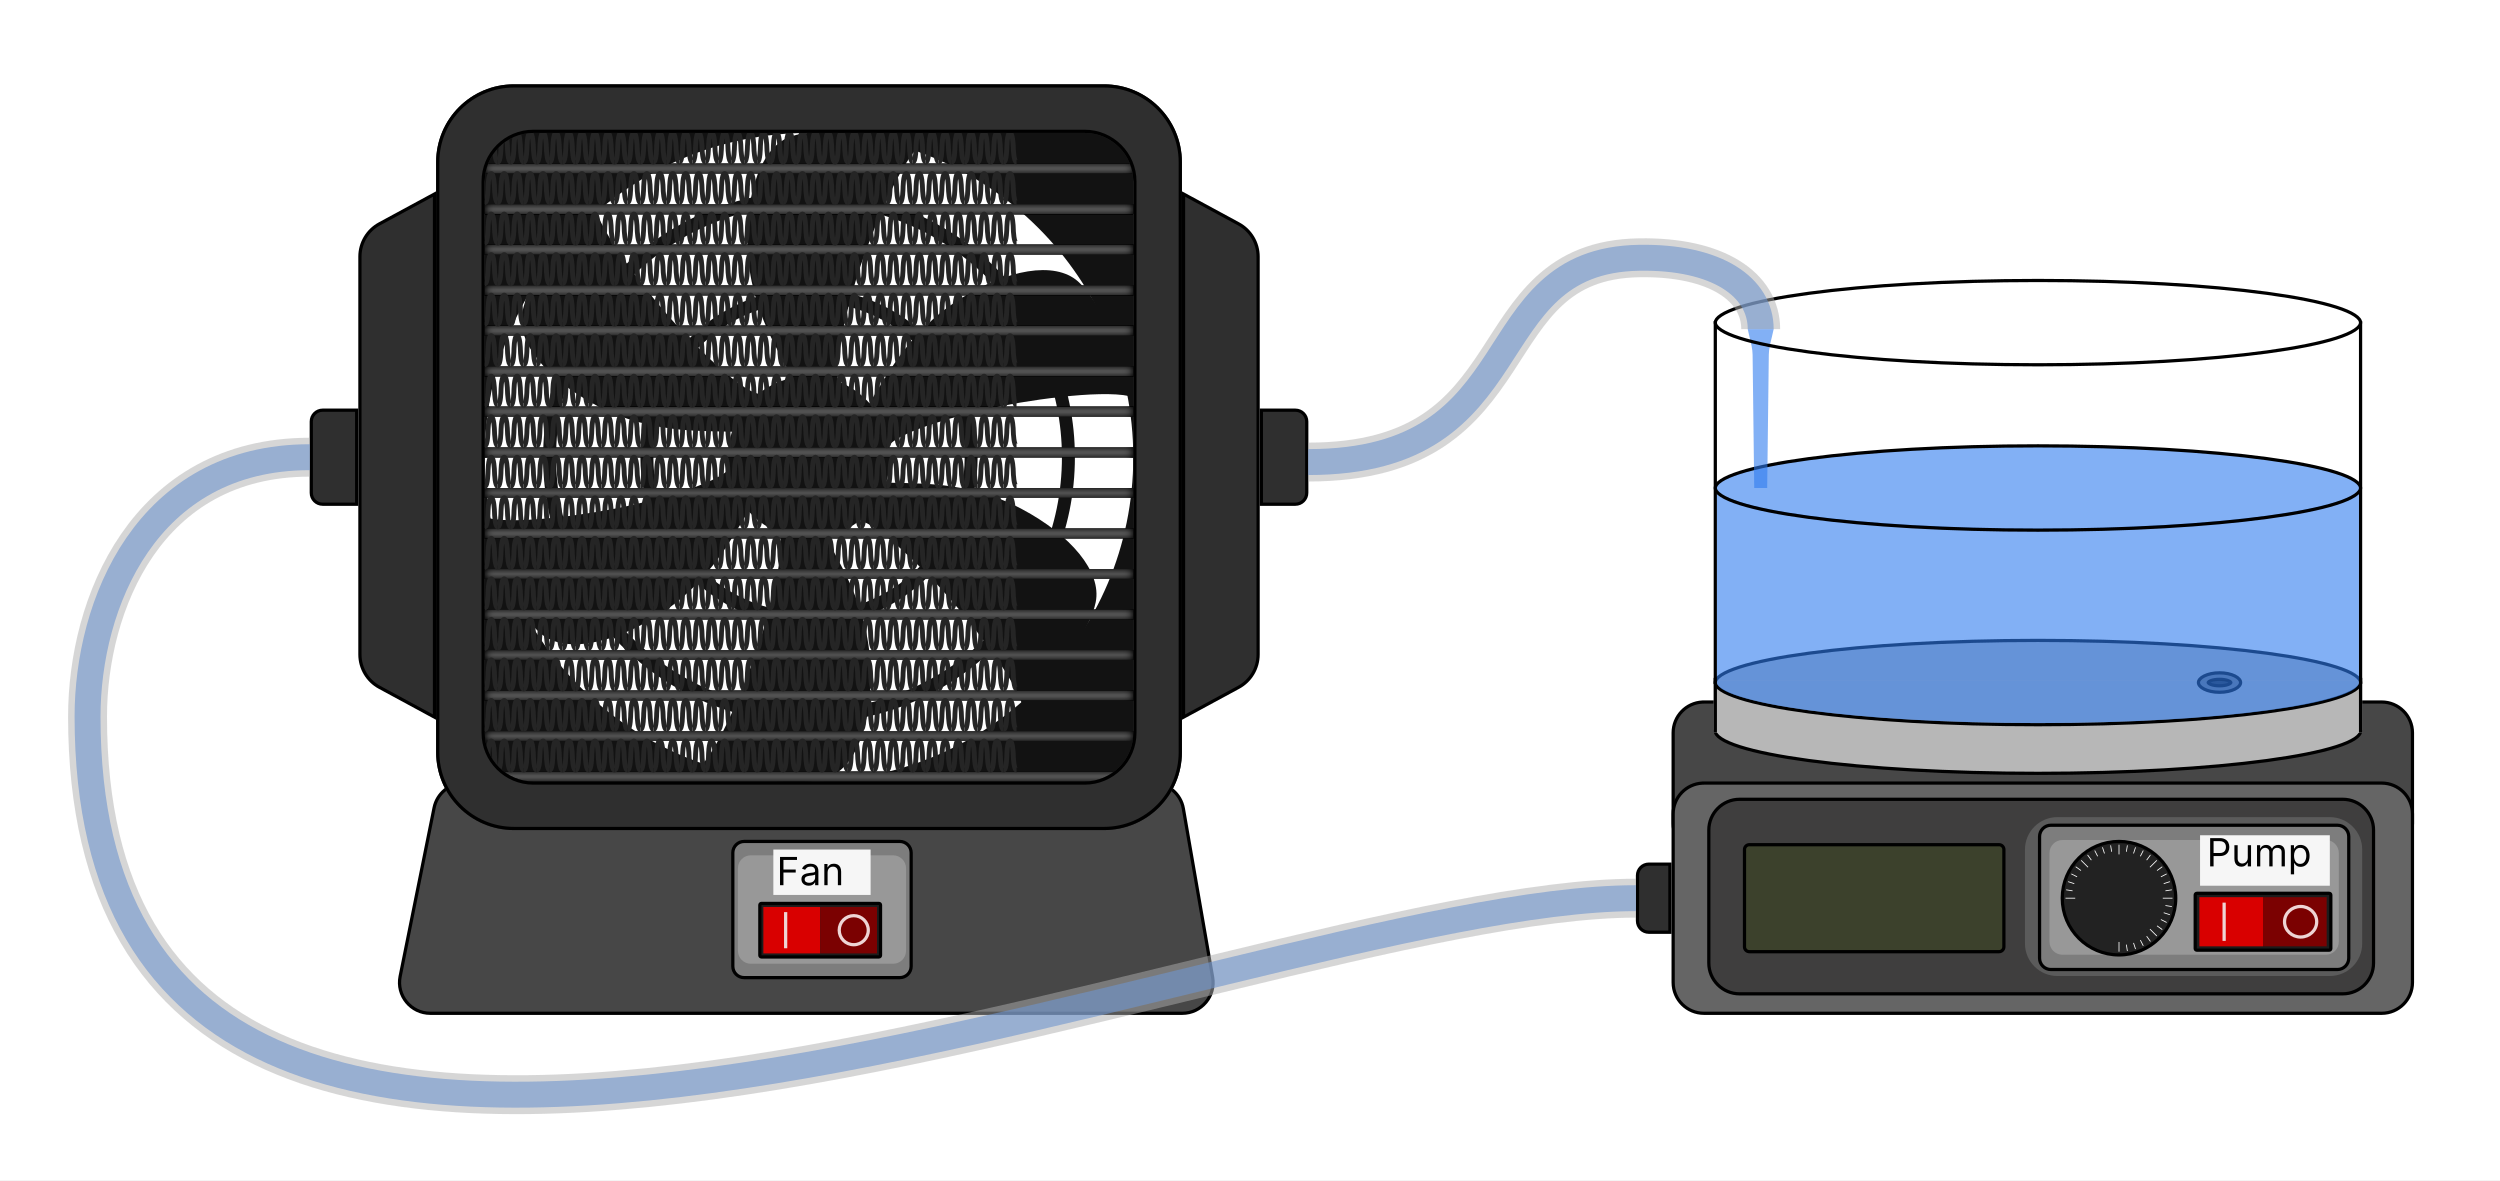
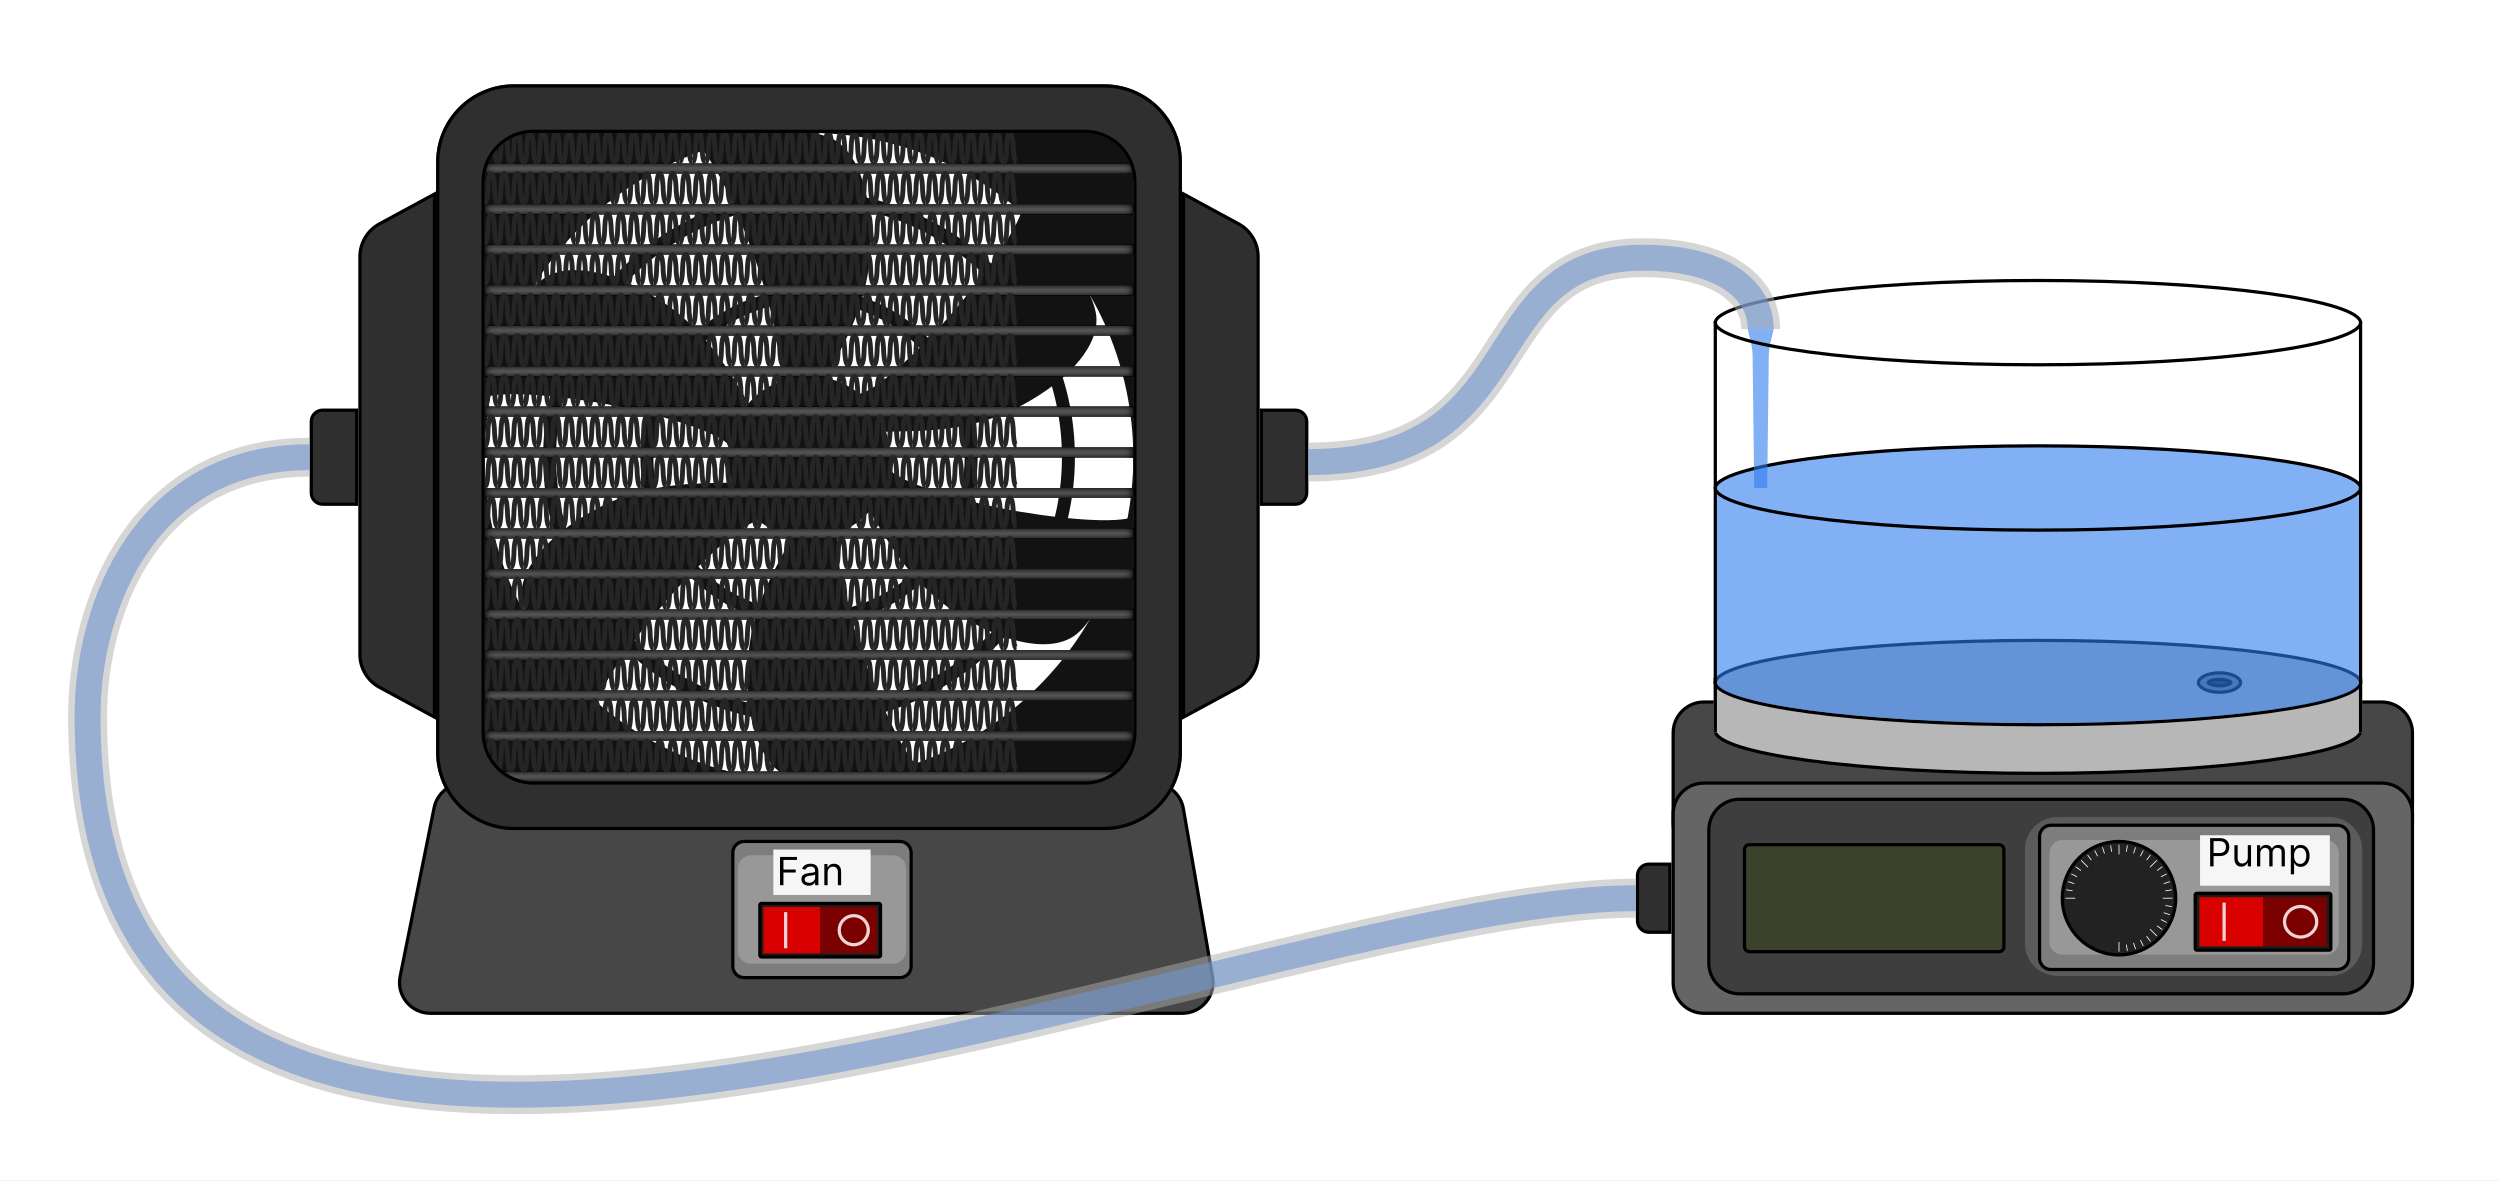
<svg xmlns="http://www.w3.org/2000/svg" xmlns:xlink="http://www.w3.org/1999/xlink" width="771" height="364" viewBox="0 0 771 364" fill="none">
  <g id="crossExchanger">
    <rect width="771" height="364" fill="white" />
    <g id="pump">
      <path id="pumpBack" d="M525.5 216.5H734.5C739.747 216.5 744 220.753 744 226V254C744 259.247 739.747 263.5 734.5 263.5H525.5C520.253 263.5 516 259.247 516 254V226C516 220.917 519.991 216.767 525.011 216.513L525.5 216.5Z" fill="#474747" stroke="black" />
      <path id="pumpFace" d="M525.5 241.5H734.5C739.747 241.5 744 245.753 744 251V303C744 308.247 739.747 312.5 734.5 312.5H525.5C520.253 312.5 516 308.247 516 303V251C516 245.917 519.991 241.767 525.011 241.513L525.5 241.5Z" fill="#656565" stroke="black" />
      <g id="pumpBody">
        <rect id="Rectangle 8" x="732" y="306.5" width="205" height="60" rx="9.5" transform="rotate(180 732 306.5)" fill="#3F3E3E" stroke="black" />
        <rect id="Rectangle 9" x="728.5" y="301" width="104" height="49" rx="10" transform="rotate(180 728.5 301)" fill="#5B5B5B" />
        <rect id="displayScreen" x="538" y="260.5" width="80" height="33" rx="1.5" fill="#3C412C" stroke="black" />
      </g>
      <g id="pumpCtrl">
        <g id="ctrlBase">
          <rect id="Rectangle 5" x="629" y="254.5" width="95.356" height="44.5" rx="3.5" fill="#7D7D7D" stroke="black" />
          <rect id="Rectangle 6" x="632.069" y="259.056" width="89.218" height="35.389" rx="4" fill="#989898" />
        </g>
        <g id="pumpLabel">
          <rect id="Rectangle 7" x="678.5" y="257.592" width="40.017" height="15.566" fill="#F6F6F6" />
          <path id="Pump" d="M681.609 267.197V258.47H684.558C685.242 258.47 685.802 258.594 686.237 258.841C686.674 259.085 686.998 259.416 687.208 259.834C687.419 260.251 687.524 260.717 687.524 261.231C687.524 261.746 687.419 262.213 687.208 262.633C687.001 263.054 686.68 263.389 686.245 263.639C685.811 263.886 685.254 264.01 684.575 264.01H682.461V263.072H684.541C685.01 263.072 685.386 262.991 685.67 262.829C685.954 262.668 686.16 262.449 686.288 262.173C686.419 261.895 686.484 261.581 686.484 261.231C686.484 260.882 686.419 260.57 686.288 260.294C686.16 260.018 685.953 259.802 685.666 259.646C685.379 259.487 684.998 259.408 684.524 259.408H682.666V267.197H681.609ZM693.215 264.521V260.652H694.22V267.197H693.215V266.089H693.147C692.993 266.422 692.755 266.704 692.431 266.937C692.107 267.168 691.698 267.283 691.203 267.283C690.794 267.283 690.431 267.193 690.112 267.014C689.794 266.832 689.544 266.56 689.362 266.196C689.181 265.829 689.09 265.368 689.09 264.811V260.652H690.095V264.743C690.095 265.22 690.229 265.601 690.496 265.885C690.766 266.169 691.11 266.311 691.527 266.311C691.777 266.311 692.032 266.247 692.29 266.119C692.551 265.991 692.77 265.795 692.946 265.531C693.125 265.267 693.215 264.93 693.215 264.521ZM696.062 267.197V260.652H697.034V261.675H697.119C697.256 261.325 697.476 261.054 697.78 260.861C698.084 260.665 698.449 260.567 698.875 260.567C699.307 260.567 699.666 260.665 699.953 260.861C700.243 261.054 700.469 261.325 700.631 261.675H700.699C700.866 261.337 701.118 261.068 701.453 260.869C701.788 260.668 702.19 260.567 702.659 260.567C703.244 260.567 703.723 260.75 704.095 261.116C704.467 261.48 704.653 262.047 704.653 262.817V267.197H703.648V262.817C703.648 262.334 703.516 261.989 703.251 261.781C702.987 261.574 702.676 261.47 702.318 261.47C701.858 261.47 701.501 261.609 701.249 261.888C700.996 262.163 700.869 262.513 700.869 262.936V267.197H699.847V262.714C699.847 262.342 699.726 262.043 699.484 261.815C699.243 261.585 698.932 261.47 698.551 261.47C698.29 261.47 698.045 261.54 697.818 261.679C697.594 261.818 697.412 262.011 697.273 262.258C697.136 262.503 697.068 262.785 697.068 263.106V267.197H696.062ZM706.492 269.652V260.652H707.464V261.692H707.583C707.657 261.578 707.759 261.433 707.89 261.257C708.023 261.078 708.214 260.919 708.461 260.78C708.711 260.638 709.049 260.567 709.475 260.567C710.026 260.567 710.512 260.704 710.932 260.98C711.353 261.256 711.681 261.646 711.917 262.152C712.153 262.658 712.271 263.254 712.271 263.942C712.271 264.635 712.153 265.236 711.917 265.744C711.681 266.25 711.354 266.642 710.937 266.92C710.519 267.196 710.038 267.334 709.492 267.334C709.072 267.334 708.735 267.264 708.482 267.125C708.229 266.983 708.035 266.822 707.898 266.643C707.762 266.462 707.657 266.311 707.583 266.192H707.498V269.652H706.492ZM707.481 263.925C707.481 264.419 707.553 264.855 707.698 265.233C707.843 265.608 708.055 265.902 708.333 266.115C708.611 266.325 708.952 266.43 709.356 266.43C709.776 266.43 710.127 266.32 710.408 266.098C710.692 265.873 710.905 265.572 711.048 265.195C711.192 264.814 711.265 264.391 711.265 263.925C711.265 263.464 711.194 263.05 711.052 262.68C710.913 262.308 710.701 262.014 710.417 261.798C710.136 261.579 709.782 261.47 709.356 261.47C708.947 261.47 708.603 261.574 708.324 261.781C708.046 261.986 707.836 262.273 707.694 262.642C707.552 263.008 707.481 263.436 707.481 263.925Z" fill="black" />
        </g>
        <g id="Switch">
          <rect id="switchBack" x="677" y="275.5" width="41.825" height="17.537" rx="0.5" fill="#1C1C1C" stroke="black" />
          <rect id="switchOn" x="678.284" y="276.685" width="19.628" height="15.167" fill="#D90000" />
          <rect id="switchOff" x="697.912" y="276.685" width="19.628" height="15.167" fill="#7B0101" />
          <path id="Ellipse 6" d="M709.511 279.556C712.223 279.556 714.472 281.639 714.472 284.268C714.472 286.898 712.223 288.981 709.511 288.981C706.798 288.981 704.55 286.898 704.55 284.268C704.55 281.639 706.798 279.556 709.511 279.556Z" stroke="#EED5D5" />
          <line id="Line 1" x1="685.922" y1="278.37" x2="685.922" y2="290.167" stroke="#EED5D5" />
        </g>
        <g id="flowDial">
          <circle id="dialBody" cx="653.5" cy="276.999" r="17.5" fill="#222222" stroke="black" />
          <g id="minorTicks">
            <path id="Line 4" d="M637.203 274.418L639.178 274.731" stroke="white" stroke-width="0.25" />
            <path id="Line 4_2" d="M637.807 271.901L639.71 272.519" stroke="white" stroke-width="0.25" />
            <path id="Line 4_3" d="M638.798 269.509L640.58 270.417" stroke="white" stroke-width="0.25" />
            <path id="Line 4_4" d="M640.151 267.301L641.769 268.477" stroke="white" stroke-width="0.25" />
            <path id="Line 4_5" d="M643.801 263.651L644.977 265.269" stroke="white" stroke-width="0.25" />
            <path id="Line 4_6" d="M646.009 262.298L646.917 264.08" stroke="white" stroke-width="0.25" />
            <path id="Line 4_7" d="M648.401 261.307L649.019 263.209" stroke="white" stroke-width="0.25" />
            <path id="Line 4_8" d="M650.919 260.703L651.232 262.678" stroke="white" stroke-width="0.25" />
            <path id="Line 4_9" d="M656.081 260.703L655.768 262.678" stroke="white" stroke-width="0.25" />
            <path id="Line 4_10" d="M658.599 261.307L657.981 263.209" stroke="white" stroke-width="0.25" />
            <path id="Line 4_11" d="M660.991 262.298L660.083 264.08" stroke="white" stroke-width="0.25" />
            <path id="Line 4_12" d="M663.198 263.651L662.023 265.269" stroke="white" stroke-width="0.25" />
            <path id="Line 4_13" d="M666.849 267.301L665.231 268.477" stroke="white" stroke-width="0.25" />
            <path id="Line 4_14" d="M668.201 269.509L666.419 270.417" stroke="white" stroke-width="0.25" />
            <path id="Line 4_15" d="M669.192 271.901L667.29 272.519" stroke="white" stroke-width="0.25" />
            <path id="Line 4_16" d="M669.797 274.418L667.821 274.731" stroke="white" stroke-width="0.25" />
            <path id="Line 4_17" d="M669.797 279.581L667.821 279.268" stroke="white" stroke-width="0.25" />
            <path id="Line 4_18" d="M669.192 282.098L667.29 281.48" stroke="white" stroke-width="0.25" />
            <path id="Line 4_19" d="M668.201 284.49L666.419 283.582" stroke="white" stroke-width="0.25" />
            <path id="Line 4_20" d="M666.849 286.698L665.231 285.522" stroke="white" stroke-width="0.25" />
            <path id="Line 4_21" d="M663.198 290.348L662.023 288.73" stroke="white" stroke-width="0.25" />
            <path id="Line 4_22" d="M660.991 291.701L660.083 289.919" stroke="white" stroke-width="0.25" />
            <path id="Line 4_23" d="M658.599 292.692L657.981 290.79" stroke="white" stroke-width="0.25" />
            <path id="Line 4_24" d="M656.081 293.296L655.768 291.321" stroke="white" stroke-width="0.25" />
          </g>
          <g id="majorTicks">
            <path id="Line 5" d="M653.5 293.499V290.499" stroke="white" stroke-width="0.25" />
            <path id="Line 5_2" d="M637 276.999L640 276.999" stroke="white" stroke-width="0.25" />
            <path id="Line 5_3" d="M641.833 265.332L643.954 267.454" stroke="white" stroke-width="0.25" />
            <path id="Line 5_4" d="M653.5 260.499L653.5 263.499" stroke="white" stroke-width="0.25" />
            <path id="Line 5_5" d="M665.167 265.332L663.046 267.454" stroke="white" stroke-width="0.25" />
            <path id="Line 5_6" d="M670 276.999L667 276.999" stroke="white" stroke-width="0.25" />
            <path id="Line 5_7" d="M665.167 288.667L663.046 286.545" stroke="white" stroke-width="0.25" />
          </g>
        </g>
      </g>
      <path id="pumpNozzle" d="M508.5 266.5H515V287.5H508.5C506.567 287.5 505 285.933 505 284V270C505 268.067 506.567 266.5 508.5 266.5Z" fill="#2F2F2F" stroke="black" />
    </g>
    <g id="Tank">
      <g id="tankBackground">
        <path id="Ellipse 3" d="M628.5 212.5C656.099 212.5 681.075 214.01 699.144 216.449C708.181 217.669 715.47 219.12 720.489 220.722C723.002 221.524 724.917 222.354 726.193 223.196C727.494 224.054 728 224.834 728 225.5C728 226.166 727.494 226.946 726.193 227.804C724.917 228.646 723.002 229.476 720.489 230.278C715.47 231.88 708.181 233.331 699.144 234.551C681.075 236.99 656.099 238.5 628.5 238.5C600.901 238.5 575.925 236.99 557.856 234.551C548.819 233.331 541.53 231.88 536.511 230.278C533.998 229.476 532.083 228.646 530.807 227.804C529.506 226.946 529 226.166 529 225.5C529 224.834 529.506 224.054 530.807 223.196C532.083 222.354 533.998 221.524 536.511 220.722C541.53 219.12 548.819 217.669 557.856 216.449C575.925 214.01 600.901 212.5 628.5 212.5Z" fill="#B7B7B7" stroke="black" />
        <g id="Rectangle 2">
          <mask id="path-49-inside-1_1_2" fill="white">
            <path d="M528.5 209H728.5V226H528.5V209Z" />
          </mask>
          <path d="M528.5 209H728.5V226H528.5V209Z" fill="#B7B7B7" />
          <path d="M728.5 209H727.5V226H728.5H729.5V209H728.5ZM528.5 226H529.5V209H528.5H527.5V226H528.5Z" fill="black" mask="url(#path-49-inside-1_1_2)" />
        </g>
        <path id="Ellipse 2" d="M628.5 197.5C656.099 197.5 681.075 199.01 699.144 201.449C708.181 202.669 715.47 204.12 720.489 205.722C723.002 206.524 724.917 207.354 726.193 208.196C727.494 209.054 728 209.834 728 210.5C728 211.166 727.494 211.946 726.193 212.804C724.917 213.646 723.002 214.476 720.489 215.278C715.47 216.88 708.181 218.331 699.144 219.551C681.075 221.99 656.099 223.5 628.5 223.5C600.901 223.5 575.925 221.99 557.856 219.551C548.819 218.331 541.53 216.88 536.511 215.278C533.998 214.476 532.083 213.646 530.807 212.804C529.506 211.946 529 211.166 529 210.5C529 209.834 529.506 209.054 530.807 208.196C532.083 207.354 533.998 206.524 536.511 205.722C541.53 204.12 548.819 202.669 557.856 201.449C575.925 199.01 600.901 197.5 628.5 197.5Z" fill="#B7B7B7" stroke="black" />
        <g id="Rectangle 1">
          <mask id="path-52-inside-2_1_2" fill="white">
            <path d="M528.5 99H728.5V211H528.5V99Z" />
          </mask>
          <path d="M728.5 99H727.5V211H728.5H729.5V99H728.5ZM528.5 211H529.5V99H528.5H527.5V211H528.5Z" fill="black" mask="url(#path-52-inside-2_1_2)" />
        </g>
        <g id="ioHole">
          <path id="Ellipse 4" d="M684.5 207.5C686.372 207.5 688.043 207.881 689.227 208.473C690.44 209.079 691 209.825 691 210.5C691 211.175 690.44 211.921 689.227 212.527C688.043 213.119 686.372 213.5 684.5 213.5C682.628 213.5 680.957 213.119 679.773 212.527C678.56 211.921 678 211.175 678 210.5C678 209.825 678.56 209.079 679.773 208.473C680.957 207.881 682.628 207.5 684.5 207.5Z" fill="#707070" stroke="black" />
          <path id="Ellipse 5" d="M684.5 209.5C685.56 209.5 686.499 209.662 687.153 209.907C687.482 210.031 687.713 210.166 687.854 210.29C687.994 210.415 688 210.487 688 210.5C688 210.513 687.994 210.585 687.854 210.71C687.713 210.834 687.482 210.969 687.153 211.093C686.499 211.338 685.56 211.5 684.5 211.5C683.44 211.5 682.501 211.338 681.847 211.093C681.518 210.969 681.287 210.834 681.146 210.71C681.006 210.585 681 210.513 681 210.5C681 210.487 681.006 210.415 681.146 210.29C681.287 210.166 681.518 210.031 681.847 209.907C682.501 209.662 683.44 209.5 684.5 209.5Z" fill="#222222" stroke="black" />
        </g>
      </g>
      <path id="waterBottom" d="M727.434 210C727.477 210.166 727.5 210.333 727.5 210.5C727.5 216.5 687.5 223 628.432 223C567 223 529.5 216 529.5 210.5C529.5 210.333 529.523 210.166 529.566 210H727.434Z" fill="#2F7CEF" fill-opacity="0.6" />
      <path id="waterBody" d="M727.5 210H529.5V151.415C536.391 157.964 578.089 163 628.5 163C678.911 163 720.609 157.964 727.5 151.415V210Z" fill="#2F7CEF" fill-opacity="0.6" />
      <path id="waterTop" d="M628.5 137.5C656.099 137.5 681.075 139.01 699.144 141.449C708.181 142.669 715.47 144.12 720.489 145.722C723.002 146.524 724.917 147.354 726.193 148.196C727.494 149.054 728 149.834 728 150.5C728 151.166 727.494 151.946 726.193 152.804C724.917 153.646 723.002 154.476 720.489 155.278C715.47 156.88 708.181 158.331 699.144 159.551C681.075 161.99 656.099 163.5 628.5 163.5C600.901 163.5 575.925 161.99 557.856 159.551C548.819 158.331 541.53 156.88 536.511 155.278C533.998 154.476 532.083 153.646 530.807 152.804C529.506 151.946 529 151.166 529 150.5C529 149.834 529.506 149.054 530.807 148.196C532.083 147.354 533.998 146.524 536.511 145.722C541.53 144.12 548.819 142.669 557.856 141.449C575.925 139.01 600.901 137.5 628.5 137.5Z" fill="#2F7CEF" fill-opacity="0.6" stroke="black" />
      <path id="ouletStream" d="M547 101.5C544.333 101.5 541.667 101.5 539 101.5C539.155 102.317 539.355 103.133 539.558 103.95C540.009 105.763 540.474 107.576 540.5 109.389C540.685 122.276 540.817 135.163 540.97 148.05C540.98 148.867 540.99 149.683 541 150.5C542.333 150.5 543.667 150.5 545 150.5C545.01 149.683 545.02 148.867 545.03 148.05C545.183 135.163 545.315 122.276 545.5 109.389C545.526 107.576 545.991 105.763 546.442 103.95C546.645 103.133 546.845 102.317 547 101.5Z" fill="#2F7CEF" fill-opacity="0.6" />
      <path id="tankRimOutline" d="M628.5 86.5C656.099 86.5 681.075 88.01 699.144 90.449C708.181 91.669 715.47 93.12 720.489 94.722C723.002 95.524 724.917 96.354 726.193 97.196C727.494 98.054 728 98.834 728 99.5C728 100.166 727.494 100.946 726.193 101.804C724.917 102.646 723.002 103.476 720.489 104.278C715.47 105.88 708.181 107.331 699.144 108.551C681.075 110.99 656.099 112.5 628.5 112.5C600.901 112.5 575.925 110.99 557.856 108.551C548.819 107.331 541.53 105.88 536.511 104.278C533.998 103.476 532.083 102.646 530.807 101.804C529.506 100.946 529 100.166 529 99.5C529 98.834 529.506 98.054 530.807 97.196C532.083 96.354 533.998 95.524 536.511 94.722C541.53 93.12 548.819 91.669 557.856 90.449C575.925 88.01 600.901 86.5 628.5 86.5Z" stroke="black" />
    </g>
    <g id="fan">
      <g id="fanBackground">
        <path id="Subtract" d="M349.5 241H249.5C304.729 241 349.5 196.228 349.5 141C349.5 85.772 304.729 41 249.5 41C194.272 41 149.5 85.772 149.5 141C149.5 196.228 194.272 241 249.5 241H149.5V41H349.5V241Z" fill="#121212" />
        <circle id="Ellipse 8" cx="249.5" cy="141" r="80" stroke="#121212" stroke-width="4" />
        <circle id="Ellipse 9" cx="249.5" cy="141" r="50" stroke="#121212" stroke-width="4" />
        <circle id="Ellipse 10" cx="249.5" cy="141" r="25" fill="#121212" />
      </g>
      <g id="fanRotate">
-         <path id="blade" d="M263.995 86.328C259.61 100.672 256.374 116.369 259.331 118.842L245.625 118.879C241.124 109.66 231.215 96.174 230.524 76.095C229.943 59.186 234.862 45.122 244.017 42.052C252.173 39.317 266.292 41.02 282.597 46.005C276.239 52.949 267.504 74.852 263.995 86.328Z" fill="#121212" />
-         <path id="blade_2" d="M304.085 126.22C289.47 129.594 274.258 134.641 273.595 138.437L266.71 126.587C272.443 118.079 279.168 102.755 296.212 92.117C310.565 83.158 325.204 80.386 332.44 86.78C338.887 92.476 344.472 105.555 348.307 122.168C339.114 120.134 315.778 123.52 304.085 126.22Z" fill="#121212" />
-         <path id="blade_3" d="M289.583 180.885C279.353 169.914 267.377 159.264 263.758 160.588L270.578 148.7C280.812 149.411 297.446 147.573 315.181 157.015C330.115 164.965 339.835 176.257 337.916 185.721C336.207 194.152 327.673 205.528 315.203 217.156C312.368 208.178 297.767 189.661 289.583 180.885Z" fill="#121212" />
-         <path id="blade_4" d="M234.991 195.658C239.376 181.313 242.612 165.617 239.655 163.144L253.361 163.107C257.862 172.325 267.771 185.812 268.461 205.891C269.043 222.8 264.124 236.864 254.969 239.934C246.813 242.669 232.694 240.966 216.389 235.981C222.747 229.037 231.482 207.134 234.991 195.658Z" fill="#121212" />
-         <path id="blade_5" d="M194.9 155.766C209.516 152.392 224.728 147.345 225.39 143.549L232.276 155.399C226.543 163.907 219.818 179.231 202.774 189.869C188.421 198.827 173.782 201.599 166.546 195.206C160.099 189.51 154.514 176.431 150.678 159.818C159.872 161.852 183.208 158.466 194.9 155.766Z" fill="#121212" />
-         <path id="blade_6" d="M209.403 101.101C219.633 112.071 231.609 122.722 235.228 121.398L228.408 133.286C218.174 132.574 201.54 134.412 183.805 124.971C168.871 117.02 159.151 105.729 161.07 96.265C162.779 87.834 171.313 76.458 183.783 64.829C186.618 73.808 201.219 92.325 209.403 101.101Z" fill="#121212" />
+         <path id="blade" d="M234.991 86.328C239.376 100.672 242.612 116.369 239.655 118.842L253.361 118.879C257.862 109.66 267.771 96.174 268.461 76.095C269.043 59.186 264.124 45.122 254.969 42.052C246.813 39.317 232.694 41.02 216.389 46.005C222.747 52.949 231.482 74.852 234.991 86.328Z" fill="#121212" />
+         <path id="blade_2" d="M194.9 126.22C209.516 129.594 224.728 134.641 225.39 138.437L232.276 126.587C226.543 118.079 219.818 102.755 202.774 92.117C188.421 83.158 173.782 80.386 166.546 86.78C160.099 92.476 154.514 105.555 150.678 122.168C159.872 120.134 183.208 123.52 194.9 126.22Z" fill="#121212" />
+         <path id="blade_3" d="M209.403 180.885C219.633 169.914 231.609 159.264 235.228 160.588L228.408 148.7C218.174 149.411 201.54 147.573 183.805 157.015C168.871 164.965 159.151 176.257 161.07 185.721C162.779 194.152 171.313 205.528 183.783 217.156C186.618 208.178 201.219 189.661 209.403 180.885Z" fill="#121212" />
+         <path id="blade_4" d="M263.995 195.658C259.61 181.313 256.374 165.617 259.331 163.144L245.625 163.107C241.124 172.325 231.215 185.812 230.524 205.891C229.943 222.8 234.862 236.864 244.017 239.934C252.173 242.669 266.292 240.966 282.597 235.981C276.239 229.037 267.504 207.134 263.995 195.658Z" fill="#121212" />
+         <path id="blade_5" d="M304.085 155.766C289.47 152.392 274.258 147.345 273.595 143.549L266.71 155.399C272.443 163.907 279.168 179.231 296.212 189.869C310.565 198.827 325.204 201.599 332.44 195.206C338.887 189.51 344.472 176.431 348.307 159.818C339.114 161.852 315.778 158.466 304.085 155.766Z" fill="#121212" />
+         <path id="blade_6" d="M289.583 101.101C279.353 112.071 267.377 122.722 263.758 121.398L270.578 133.286C280.812 132.574 297.446 134.412 315.181 124.971C330.115 117.02 339.835 105.729 337.916 96.265C336.207 87.834 327.673 76.458 315.203 64.829C312.368 73.808 297.767 92.325 289.583 101.101Z" fill="#121212" />
      </g>
    </g>
    <g id="heatExchanger">
      <g id="fins">
        <g id="fins_inner" data-figma-trr="l16u1-0f">
          <g id="finArray">
            <g id="hexTube" filter="url(#filter0_i_1_2)">
              <line x1="149.5" y1="52" x2="349.5" y2="52" stroke="#7B7B7B" stroke-width="3" />
            </g>
            <g id="fins_2">
              <path id="Vector 1" d="M149.5 50C150.5 50 150.5 45 150.5 45.5C150.5 46 150.5 41 151.5 41C152.3 41 152.5 44.833 152.5 45.5C152.5 46.167 152.7 50 153.5 50" stroke="#252525" stroke-width="1.5" />
              <path id="Vector 1_2" d="M153.5 50C154.5 50 154.5 45 154.5 45.5C154.5 46 154.5 41 155.5 41C156.3 41 156.5 44.833 156.5 45.5C156.5 46.167 156.7 50 157.5 50" stroke="#252525" stroke-width="1.5" />
              <path id="Vector 1_3" d="M157.5 50C158.5 50 158.5 45 158.5 45.5C158.5 46 158.5 41 159.5 41C160.3 41 160.5 44.833 160.5 45.5C160.5 46.167 160.7 50 161.5 50" stroke="#252525" stroke-width="1.5" />
              <path id="Vector 1_4" d="M161.5 50C162.5 50 162.5 45 162.5 45.5C162.5 46 162.5 41 163.5 41C164.3 41 164.5 44.833 164.5 45.5C164.5 46.167 164.7 50 165.5 50" stroke="#252525" stroke-width="1.5" />
              <path id="Vector 1_5" d="M165.5 50C166.5 50 166.5 45 166.5 45.5C166.5 46 166.5 41 167.5 41C168.3 41 168.5 44.833 168.5 45.5C168.5 46.167 168.7 50 169.5 50" stroke="#252525" stroke-width="1.5" />
              <path id="Vector 1_6" d="M169.5 50C170.5 50 170.5 45 170.5 45.5C170.5 46 170.5 41 171.5 41C172.3 41 172.5 44.833 172.5 45.5C172.5 46.167 172.7 50 173.5 50" stroke="#252525" stroke-width="1.5" />
              <path id="Vector 1_7" d="M173.5 50C174.5 50 174.5 45 174.5 45.5C174.5 46 174.5 41 175.5 41C176.3 41 176.5 44.833 176.5 45.5C176.5 46.167 176.7 50 177.5 50" stroke="#252525" stroke-width="1.5" />
              <path id="Vector 1_8" d="M177.5 50C178.5 50 178.5 45 178.5 45.5C178.5 46 178.5 41 179.5 41C180.3 41 180.5 44.833 180.5 45.5C180.5 46.167 180.7 50 181.5 50" stroke="#252525" stroke-width="1.5" />
              <path id="Vector 1_9" d="M181.5 50C182.5 50 182.5 45 182.5 45.5C182.5 46 182.5 41 183.5 41C184.3 41 184.5 44.833 184.5 45.5C184.5 46.167 184.7 50 185.5 50" stroke="#252525" stroke-width="1.5" />
              <path id="Vector 1_10" d="M185.5 50C186.5 50 186.5 45 186.5 45.5C186.5 46 186.5 41 187.5 41C188.3 41 188.5 44.833 188.5 45.5C188.5 46.167 188.7 50 189.5 50" stroke="#252525" stroke-width="1.5" />
              <path id="Vector 1_11" d="M189.5 50C190.5 50 190.5 45 190.5 45.5C190.5 46 190.5 41 191.5 41C192.3 41 192.5 44.833 192.5 45.5C192.5 46.167 192.7 50 193.5 50" stroke="#252525" stroke-width="1.5" />
              <path id="Vector 1_12" d="M193.5 50C194.5 50 194.5 45 194.5 45.5C194.5 46 194.5 41 195.5 41C196.3 41 196.5 44.833 196.5 45.5C196.5 46.167 196.7 50 197.5 50" stroke="#252525" stroke-width="1.5" />
              <path id="Vector 1_13" d="M197.5 50C198.5 50 198.5 45 198.5 45.5C198.5 46 198.5 41 199.5 41C200.3 41 200.5 44.833 200.5 45.5C200.5 46.167 200.7 50 201.5 50" stroke="#252525" stroke-width="1.5" />
              <path id="Vector 1_14" d="M201.5 50C202.5 50 202.5 45 202.5 45.5C202.5 46 202.5 41 203.5 41C204.3 41 204.5 44.833 204.5 45.5C204.5 46.167 204.7 50 205.5 50" stroke="#252525" stroke-width="1.5" />
              <path id="Vector 1_15" d="M205.5 50C206.5 50 206.5 45 206.5 45.5C206.5 46 206.5 41 207.5 41C208.3 41 208.5 44.833 208.5 45.5C208.5 46.167 208.7 50 209.5 50" stroke="#252525" stroke-width="1.5" />
              <path id="Vector 1_16" d="M209.5 50C210.5 50 210.5 45 210.5 45.5C210.5 46 210.5 41 211.5 41C212.3 41 212.5 44.833 212.5 45.5C212.5 46.167 212.7 50 213.5 50" stroke="#252525" stroke-width="1.5" />
              <path id="Vector 1_17" d="M213.5 50C214.5 50 214.5 45 214.5 45.5C214.5 46 214.5 41 215.5 41C216.3 41 216.5 44.833 216.5 45.5C216.5 46.167 216.7 50 217.5 50" stroke="#252525" stroke-width="1.5" />
              <path id="Vector 1_18" d="M217.5 50C218.5 50 218.5 45 218.5 45.5C218.5 46 218.5 41 219.5 41C220.3 41 220.5 44.833 220.5 45.5C220.5 46.167 220.7 50 221.5 50" stroke="#252525" stroke-width="1.5" />
              <path id="Vector 1_19" d="M221.5 50C222.5 50 222.5 45 222.5 45.5C222.5 46 222.5 41 223.5 41C224.3 41 224.5 44.833 224.5 45.5C224.5 46.167 224.7 50 225.5 50" stroke="#252525" stroke-width="1.5" />
              <path id="Vector 1_20" d="M225.5 50C226.5 50 226.5 45 226.5 45.5C226.5 46 226.5 41 227.5 41C228.3 41 228.5 44.833 228.5 45.5C228.5 46.167 228.7 50 229.5 50" stroke="#252525" stroke-width="1.5" />
              <path id="Vector 1_21" d="M229.5 50C230.5 50 230.5 45 230.5 45.5C230.5 46 230.5 41 231.5 41C232.3 41 232.5 44.833 232.5 45.5C232.5 46.167 232.7 50 233.5 50" stroke="#252525" stroke-width="1.5" />
              <path id="Vector 1_22" d="M233.5 50C234.5 50 234.5 45 234.5 45.5C234.5 46 234.5 41 235.5 41C236.3 41 236.5 44.833 236.5 45.5C236.5 46.167 236.7 50 237.5 50" stroke="#252525" stroke-width="1.5" />
              <path id="Vector 1_23" d="M237.5 50C238.5 50 238.5 45 238.5 45.5C238.5 46 238.5 41 239.5 41C240.3 41 240.5 44.833 240.5 45.5C240.5 46.167 240.7 50 241.5 50" stroke="#252525" stroke-width="1.5" />
              <path id="Vector 1_24" d="M241.5 50C242.5 50 242.5 45 242.5 45.5C242.5 46 242.5 41 243.5 41C244.3 41 244.5 44.833 244.5 45.5C244.5 46.167 244.7 50 245.5 50" stroke="#252525" stroke-width="1.5" />
              <path id="Vector 1_25" d="M245.5 50C246.5 50 246.5 45 246.5 45.5C246.5 46 246.5 41 247.5 41C248.3 41 248.5 44.833 248.5 45.5C248.5 46.167 248.7 50 249.5 50" stroke="#252525" stroke-width="1.5" />
              <path id="Vector 1_26" d="M249.5 50C250.5 50 250.5 45 250.5 45.5C250.5 46 250.5 41 251.5 41C252.3 41 252.5 44.833 252.5 45.5C252.5 46.167 252.7 50 253.5 50" stroke="#252525" stroke-width="1.5" />
              <path id="Vector 1_27" d="M253.5 50C254.5 50 254.5 45 254.5 45.5C254.5 46 254.5 41 255.5 41C256.3 41 256.5 44.833 256.5 45.5C256.5 46.167 256.7 50 257.5 50" stroke="#252525" stroke-width="1.5" />
              <path id="Vector 1_28" d="M257.5 50C258.5 50 258.5 45 258.5 45.5C258.5 46 258.5 41 259.5 41C260.3 41 260.5 44.833 260.5 45.5C260.5 46.167 260.7 50 261.5 50" stroke="#252525" stroke-width="1.5" />
              <path id="Vector 1_29" d="M261.5 50C262.5 50 262.5 45 262.5 45.5C262.5 46 262.5 41 263.5 41C264.3 41 264.5 44.833 264.5 45.5C264.5 46.167 264.7 50 265.5 50" stroke="#252525" stroke-width="1.5" />
              <path id="Vector 1_30" d="M265.5 50C266.5 50 266.5 45 266.5 45.5C266.5 46 266.5 41 267.5 41C268.3 41 268.5 44.833 268.5 45.5C268.5 46.167 268.7 50 269.5 50" stroke="#252525" stroke-width="1.5" />
              <path id="Vector 1_31" d="M269.5 50C270.5 50 270.5 45 270.5 45.5C270.5 46 270.5 41 271.5 41C272.3 41 272.5 44.833 272.5 45.5C272.5 46.167 272.7 50 273.5 50" stroke="#252525" stroke-width="1.5" />
              <path id="Vector 1_32" d="M273.5 50C274.5 50 274.5 45 274.5 45.5C274.5 46 274.5 41 275.5 41C276.3 41 276.5 44.833 276.5 45.5C276.5 46.167 276.7 50 277.5 50" stroke="#252525" stroke-width="1.5" />
              <path id="Vector 1_33" d="M277.5 50C278.5 50 278.5 45 278.5 45.5C278.5 46 278.5 41 279.5 41C280.3 41 280.5 44.833 280.5 45.5C280.5 46.167 280.7 50 281.5 50" stroke="#252525" stroke-width="1.5" />
              <path id="Vector 1_34" d="M281.5 50C282.5 50 282.5 45 282.5 45.5C282.5 46 282.5 41 283.5 41C284.3 41 284.5 44.833 284.5 45.5C284.5 46.167 284.7 50 285.5 50" stroke="#252525" stroke-width="1.5" />
              <path id="Vector 1_35" d="M285.5 50C286.5 50 286.5 45 286.5 45.5C286.5 46 286.5 41 287.5 41C288.3 41 288.5 44.833 288.5 45.5C288.5 46.167 288.7 50 289.5 50" stroke="#252525" stroke-width="1.5" />
              <path id="Vector 1_36" d="M289.5 50C290.5 50 290.5 45 290.5 45.5C290.5 46 290.5 41 291.5 41C292.3 41 292.5 44.833 292.5 45.5C292.5 46.167 292.7 50 293.5 50" stroke="#252525" stroke-width="1.5" />
              <path id="Vector 1_37" d="M293.5 50C294.5 50 294.5 45 294.5 45.5C294.5 46 294.5 41 295.5 41C296.3 41 296.5 44.833 296.5 45.5C296.5 46.167 296.7 50 297.5 50" stroke="#252525" stroke-width="1.5" />
              <path id="Vector 1_38" d="M297.5 50C298.5 50 298.5 45 298.5 45.5C298.5 46 298.5 41 299.5 41C300.3 41 300.5 44.833 300.5 45.5C300.5 46.167 300.7 50 301.5 50" stroke="#252525" stroke-width="1.5" />
              <path id="Vector 1_39" d="M301.5 50C302.5 50 302.5 45 302.5 45.5C302.5 46 302.5 41 303.5 41C304.3 41 304.5 44.833 304.5 45.5C304.5 46.167 304.7 50 305.5 50" stroke="#252525" stroke-width="1.5" />
              <path id="Vector 1_40" d="M305.5 50C306.5 50 306.5 45 306.5 45.5C306.5 46 306.5 41 307.5 41C308.3 41 308.5 44.833 308.5 45.5C308.5 46.167 308.7 50 309.5 50" stroke="#252525" stroke-width="1.5" />
              <g id="Repeat group 1">
                <g id="Repeat group 1_inner" data-figma-trr="l10u1-0f">
                  <path id="Vector 2" d="M309.5 50C310.5 50 310.5 45 310.5 45.5C310.5 46 310.5 41 311.5 41C312.3 41 312.5 44.833 312.5 45.5C312.5 46.167 312.7 50 313.5 50" stroke="#252525" stroke-width="1.5" />
                </g>
                <use xlink:href="#Repeat%20group%201_inner" transform="translate(4)" />
                <use xlink:href="#Repeat%20group%201_inner" transform="translate(8)" />
                <use xlink:href="#Repeat%20group%201_inner" transform="translate(12)" />
                <use xlink:href="#Repeat%20group%201_inner" transform="translate(16)" />
                <use xlink:href="#Repeat%20group%201_inner" transform="translate(20)" />
                <use xlink:href="#Repeat%20group%201_inner" transform="translate(24)" />
                <use xlink:href="#Repeat%20group%201_inner" transform="translate(28)" />
                <use xlink:href="#Repeat%20group%201_inner" transform="translate(32)" />
                <use xlink:href="#Repeat%20group%201_inner" transform="translate(36)" />
              </g>
            </g>
          </g>
        </g>
        <use xlink:href="#fins_inner" transform="translate(0 12.5)" />
        <use xlink:href="#fins_inner" transform="translate(0 25)" />
        <use xlink:href="#fins_inner" transform="translate(0 37.5)" />
        <use xlink:href="#fins_inner" transform="translate(0 50)" />
        <use xlink:href="#fins_inner" transform="translate(0 62.5)" />
        <use xlink:href="#fins_inner" transform="translate(0 75)" />
        <use xlink:href="#fins_inner" transform="translate(0 87.5)" />
        <use xlink:href="#fins_inner" transform="translate(0 100)" />
        <use xlink:href="#fins_inner" transform="translate(0 112.5)" />
        <use xlink:href="#fins_inner" transform="translate(0 125)" />
        <use xlink:href="#fins_inner" transform="translate(0 137.5)" />
        <use xlink:href="#fins_inner" transform="translate(0 150)" />
        <use xlink:href="#fins_inner" transform="translate(0 162.5)" />
        <use xlink:href="#fins_inner" transform="translate(0 175)" />
        <use xlink:href="#fins_inner" transform="translate(0 187.5)" />
      </g>
      <path id="hexBase" d="M143.187 241.5H355.587C360.207 241.5 364.156 244.823 364.946 249.375L373.975 301.375C374.983 307.184 370.511 312.5 364.614 312.5H132.715C126.715 312.5 122.217 307.006 123.401 301.124L133.874 249.124C134.767 244.69 138.663 241.5 143.187 241.5Z" fill="#474747" stroke="black" />
      <g id="outerHex">
        <mask id="path-114-inside-3_1_2" fill="white">
          <path d="M340.5 26C353.755 26 364.5 36.745 364.5 50V232C364.5 245.255 353.755 256 340.5 256H158.5C145.245 256 134.5 245.255 134.5 232V50C134.5 36.745 145.245 26 158.5 26H340.5ZM164.5 41C156.216 41 149.5 47.716 149.5 56V226C149.5 234.284 156.216 241 164.5 241H334.5C342.784 241 349.5 234.284 349.5 226V56C349.5 47.716 342.784 41 334.5 41H164.5Z" />
        </mask>
        <path d="M340.5 26C353.755 26 364.5 36.745 364.5 50V232C364.5 245.255 353.755 256 340.5 256H158.5C145.245 256 134.5 245.255 134.5 232V50C134.5 36.745 145.245 26 158.5 26H340.5ZM164.5 41C156.216 41 149.5 47.716 149.5 56V226C149.5 234.284 156.216 241 164.5 241H334.5C342.784 241 349.5 234.284 349.5 226V56C349.5 47.716 342.784 41 334.5 41H164.5Z" fill="#2F2F2F" />
        <path d="M164.5 41L164.5 40H164.5L164.5 41ZM349.5 56L350.5 56V56L349.5 56ZM340.5 26V27C353.203 27 363.5 37.297 363.5 50H364.5H365.5C365.5 36.193 354.307 25 340.5 25V26ZM364.5 50H363.5V232H364.5H365.5V50H364.5ZM364.5 232H363.5C363.5 244.703 353.203 255 340.5 255V256V257C354.307 257 365.5 245.807 365.5 232H364.5ZM340.5 256V255H158.5V256V257H340.5V256ZM158.5 256V255C145.797 255 135.5 244.703 135.5 232H134.5H133.5C133.5 245.807 144.693 257 158.5 257V256ZM134.5 232H135.5V50H134.5H133.5V232H134.5ZM134.5 50H135.5C135.5 37.297 145.797 27 158.5 27V26V25C144.693 25 133.5 36.193 133.5 50H134.5ZM158.5 26V27H340.5V26V25H158.5V26ZM164.5 41L164.5 40C155.663 40 148.5 47.163 148.5 56H149.5H150.5C150.5 48.268 156.768 42 164.5 42L164.5 41ZM149.5 56H148.5V226H149.5H150.5V56H149.5ZM149.5 226H148.5C148.5 234.837 155.663 242 164.5 242V241V240C156.768 240 150.5 233.732 150.5 226H149.5ZM164.5 241V242H334.5V241V240H164.5V241ZM334.5 241V242C343.337 242 350.5 234.837 350.5 226H349.5H348.5C348.5 233.732 342.232 240 334.5 240V241ZM349.5 226H350.5V56H349.5H348.5V226H349.5ZM349.5 56L350.5 56C350.5 47.163 343.337 40 334.5 40V41V42C342.232 42 348.5 48.268 348.5 56L349.5 56ZM334.5 41V40H164.5V41V42H334.5V41Z" fill="black" mask="url(#path-114-inside-3_1_2)" />
      </g>
      <path id="Rectangle 12" d="M134 221.16L117.022 211.965C113.312 209.955 111 206.073 111 201.853V79.147C111 74.927 113.312 71.045 117.022 69.035L134 59.839V221.16Z" fill="#2F2F2F" stroke="black" />
      <path id="Rectangle 13" d="M365 221.16L381.978 211.965C385.688 209.955 388 206.073 388 201.853V79.147C388 74.927 385.688 71.045 381.978 69.035L365 59.839V221.16Z" fill="#2F2F2F" stroke="black" />
      <path id="Rectangle 14" d="M99.5 126.5H110V155.5H99.5C97.567 155.5 96 153.933 96 152V130C96 128.067 97.567 126.5 99.5 126.5Z" fill="#2F2F2F" stroke="black" />
      <path id="Rectangle 15" d="M399.5 126.5H389V155.5H399.5C401.433 155.5 403 153.933 403 152V130C403 128.067 401.433 126.5 399.5 126.5Z" fill="#2F2F2F" stroke="black" />
    </g>
    <path id="inTubeFill" d="M504.5 277C380.455 277 27 445.291 27 221C27 186.5 45 141 95.5 141" stroke="#2F7CEF" stroke-opacity="0.6" stroke-width="8" />
    <path id="inTube" d="M504.5 277C380.455 277 27 445.291 27 221C27 186.5 45 141 95.5 141" stroke="#AEAEAE" stroke-opacity="0.5" stroke-width="12" />
    <g id="fanCtrl">
      <g id="fanCtrlBase">
        <rect id="Rectangle 5_2" x="226" y="259.5" width="55" height="42" rx="3.5" fill="#7D7D7D" stroke="black" />
        <rect id="Rectangle 6_2" x="227.574" y="263.778" width="51.852" height="33.444" rx="4" fill="#989898" />
      </g>
      <g id="fanLabel">
        <rect id="Rectangle 7_2" x="238.5" y="262" width="30" height="14" fill="#F6F6F6" />
        <path id="Fan" d="M240.557 273V264.273H245.79V265.21H241.614V268.159H245.398V269.097H241.614V273H240.557ZM249.39 273.153C248.975 273.153 248.598 273.075 248.26 272.919C247.922 272.76 247.654 272.531 247.455 272.233C247.256 271.932 247.157 271.568 247.157 271.142C247.157 270.767 247.23 270.463 247.378 270.23C247.526 269.994 247.723 269.81 247.971 269.676C248.218 269.543 248.49 269.443 248.789 269.378C249.09 269.31 249.392 269.256 249.696 269.216C250.094 269.165 250.417 269.126 250.664 269.101C250.914 269.072 251.096 269.026 251.209 268.96C251.326 268.895 251.384 268.781 251.384 268.619V268.585C251.384 268.165 251.269 267.838 251.039 267.605C250.811 267.372 250.466 267.256 250.003 267.256C249.523 267.256 249.147 267.361 248.874 267.571C248.601 267.781 248.409 268.006 248.299 268.244L247.344 267.903C247.515 267.506 247.742 267.196 248.026 266.974C248.313 266.75 248.625 266.594 248.963 266.506C249.304 266.415 249.64 266.369 249.969 266.369C250.179 266.369 250.421 266.395 250.694 266.446C250.969 266.494 251.235 266.595 251.49 266.749C251.749 266.902 251.963 267.134 252.134 267.443C252.304 267.753 252.39 268.168 252.39 268.688V273H251.384V272.114H251.333C251.265 272.256 251.151 272.408 250.992 272.57C250.833 272.732 250.621 272.869 250.357 272.983C250.093 273.097 249.77 273.153 249.39 273.153ZM249.543 272.25C249.941 272.25 250.276 272.172 250.549 272.016C250.824 271.859 251.032 271.658 251.171 271.411C251.313 271.163 251.384 270.903 251.384 270.631V269.71C251.341 269.761 251.248 269.808 251.103 269.851C250.961 269.891 250.796 269.926 250.608 269.957C250.424 269.986 250.243 270.011 250.067 270.034C249.894 270.054 249.753 270.071 249.645 270.085C249.384 270.119 249.14 270.175 248.912 270.251C248.688 270.325 248.506 270.437 248.367 270.588C248.23 270.736 248.162 270.937 248.162 271.193C248.162 271.543 248.292 271.807 248.55 271.986C248.811 272.162 249.142 272.25 249.543 272.25ZM255.231 269.062V273H254.225V266.455H255.197V267.477H255.282C255.435 267.145 255.668 266.878 255.981 266.676C256.293 266.472 256.697 266.369 257.191 266.369C257.634 266.369 258.022 266.46 258.354 266.642C258.687 266.821 258.945 267.094 259.13 267.46C259.315 267.824 259.407 268.284 259.407 268.841V273H258.401V268.909C258.401 268.395 258.268 267.994 258.001 267.707C257.734 267.418 257.367 267.273 256.901 267.273C256.58 267.273 256.293 267.342 256.041 267.482C255.791 267.621 255.593 267.824 255.448 268.091C255.303 268.358 255.231 268.682 255.231 269.062Z" fill="black" />
      </g>
      <g id="fanSwitch">
        <rect id="fanSwitchBack" x="234.333" y="278.611" width="37.222" height="16.518" rx="0.5" fill="#1C1C1C" stroke="black" />
        <rect id="fanSwitchOn" x="235.426" y="279.704" width="17.518" height="14.333" fill="#D90000" />
        <rect id="fanSwitchOff" x="252.944" y="279.704" width="17.518" height="14.333" fill="#7B0101" />
        <circle id="Ellipse 6_2" cx="263.296" cy="286.87" r="4.481" stroke="#EED5D5" />
        <line id="Line 1_2" x1="242.296" y1="281.296" x2="242.296" y2="292.444" stroke="#EED5D5" />
      </g>
    </g>
    <path id="outTubeFill" d="M403.5 142.5C473.911 142.5 454.246 80.354 505.5 79.5C529.5 79.1 543 88.5 543 101.5" stroke="#2F7CEF" stroke-opacity="0.6" stroke-width="8" />
    <path id="outTube" d="M403.5 142.5C473.911 142.5 454.246 80.354 505.5 79.5C529.5 79.1 543 88.5 543 101.5" stroke="#AEAEAE" stroke-opacity="0.5" stroke-width="12" />
  </g>
  <defs>
    <filter id="filter0_i_1_2" x="149.5" y="50.5" width="200" height="3" filterUnits="userSpaceOnUse" color-interpolation-filters="sRGB">
      <feFlood flood-opacity="0" result="BackgroundImageFix" />
      <feBlend mode="normal" in="SourceGraphic" in2="BackgroundImageFix" result="shape" />
      <feColorMatrix in="SourceAlpha" type="matrix" values="0 0 0 0 0 0 0 0 0 0 0 0 0 0 0 0 0 0 127 0" result="hardAlpha" />
      <feOffset />
      <feGaussianBlur stdDeviation="1.5" />
      <feComposite in2="hardAlpha" operator="arithmetic" k2="-1" k3="1" />
      <feColorMatrix type="matrix" values="0 0 0 0 0 0 0 0 0 0 0 0 0 0 0 0 0 0 1 0" />
      <feBlend mode="normal" in2="shape" result="effect1_innerShadow_1_2" />
    </filter>
  </defs>
</svg>
